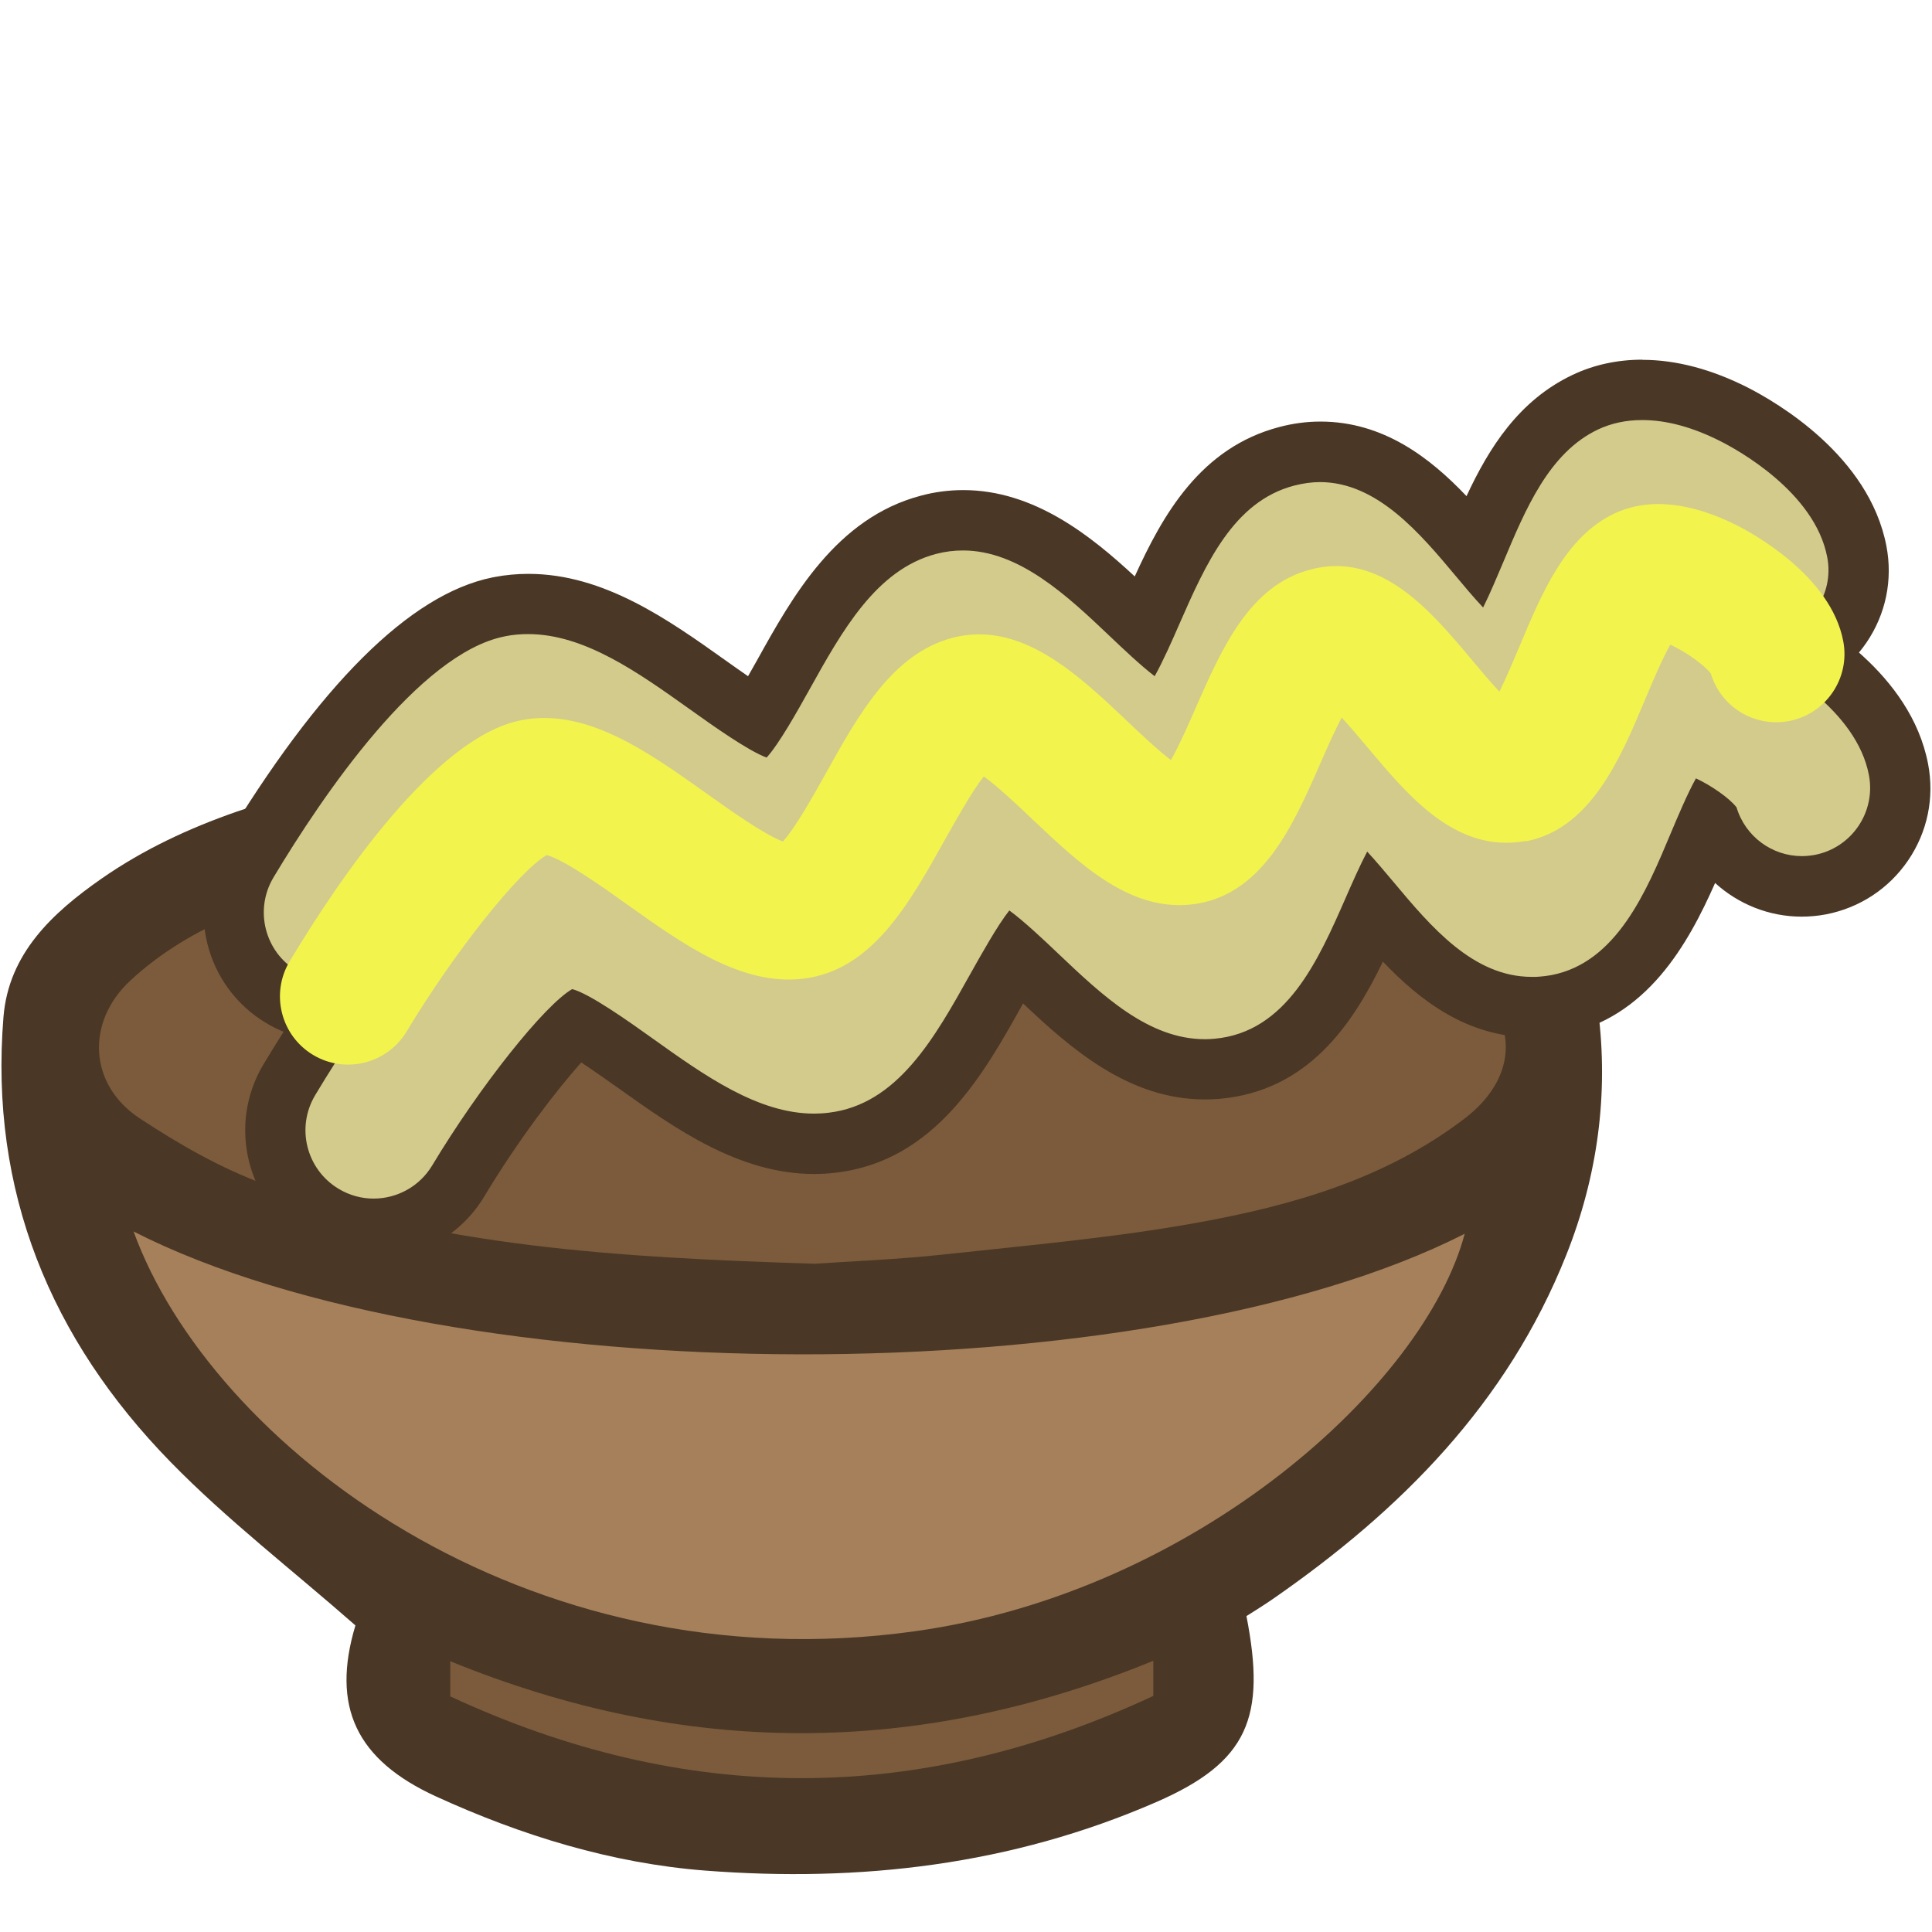
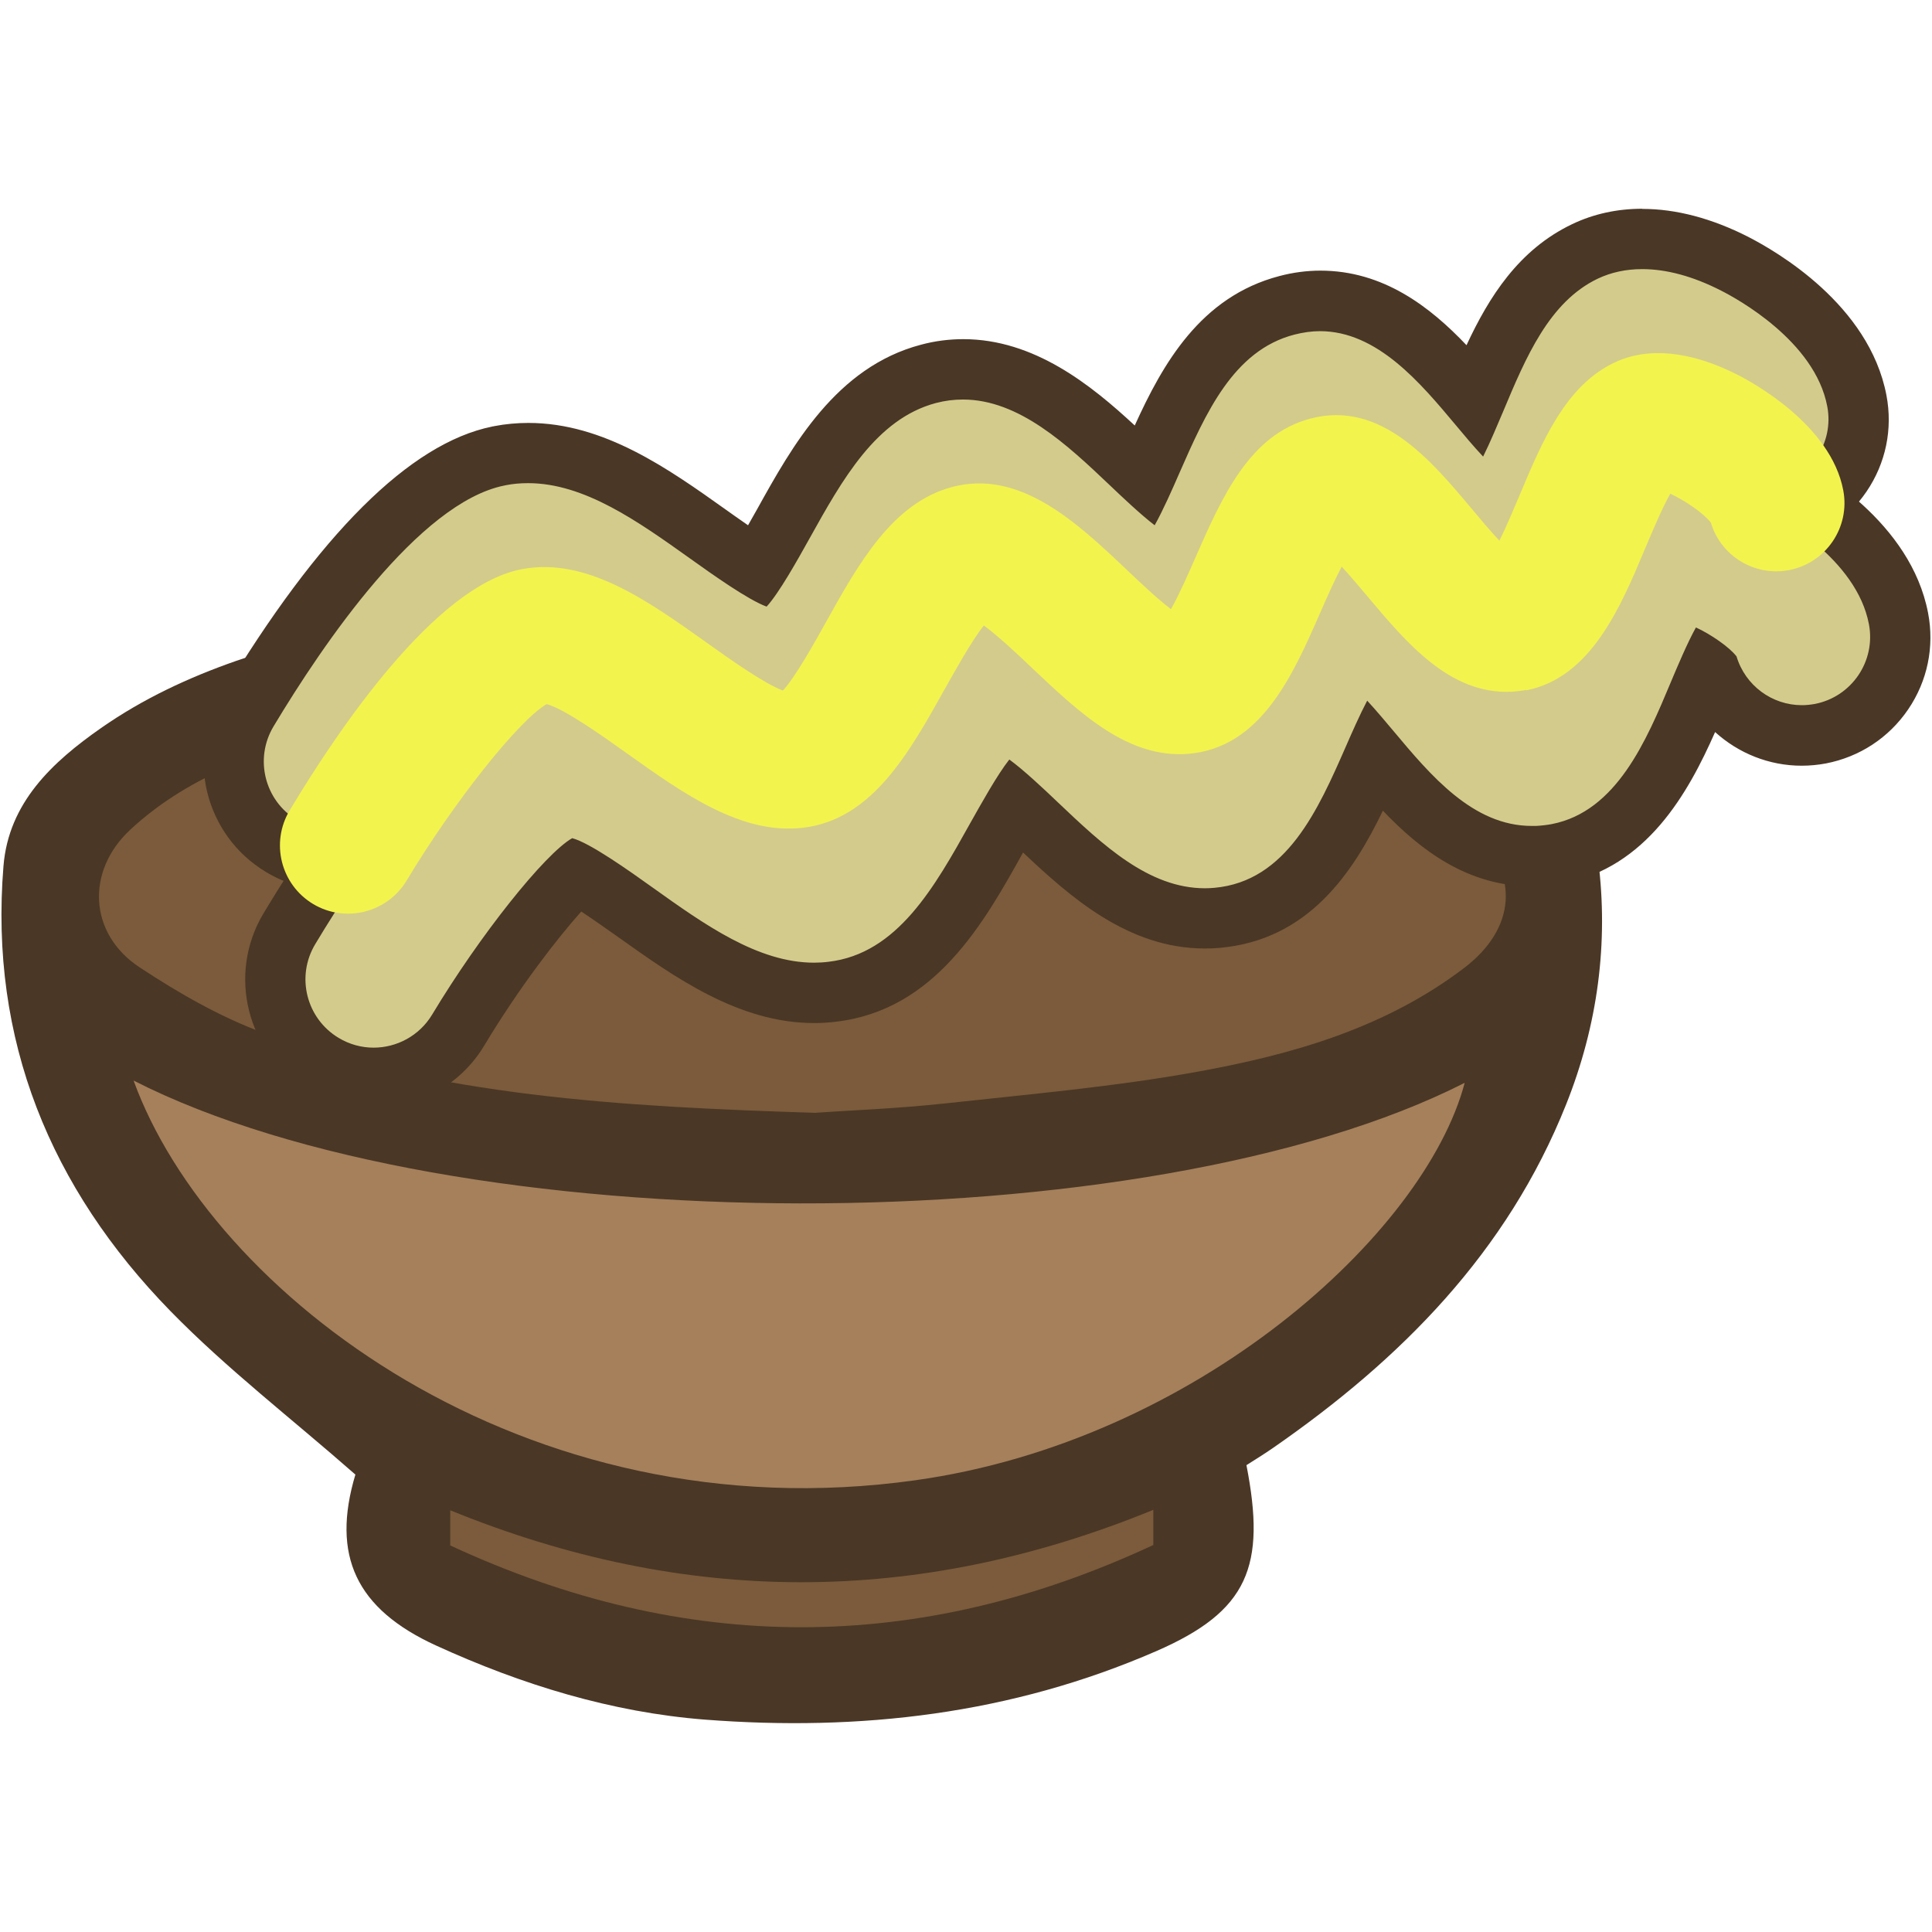
<svg xmlns="http://www.w3.org/2000/svg" id="fill_pasta" viewBox="0 0 128 128">
  <g>
-     <path d="M23.55,107.69c-4.25-3.73-8.52-7.01-12.25-10.83C3.35,88.72-.71,78.91.23,67.38c.34-4.21,3.25-6.9,6.47-9.15,5.59-3.9,12.06-5.59,18.59-7.07,12.44-2.83,25.1-3.02,37.7-2.36,11.73.61,23.44,2.27,34.07,7.9,4.21,2.23,8.17,5.2,8.82,10.26.7,5.48-.02,10.95-2.12,16.21-3.91,9.81-10.95,16.89-19.42,22.76-.59.41-1.21.79-1.76,1.14,1.31,6.7.12,9.67-5.97,12.32-9.62,4.19-19.65,5.33-29.9,4.54-6.17-.48-12.14-2.31-17.82-4.91-5.29-2.42-6.96-5.95-5.34-11.34Z" style="fill: #4a3726; stroke-width: 0px;" />
-     <path d="M54.09,83.73c-13.11-.41-25.1-1.12-36.53-5.26-2.92-1.06-5.7-2.66-8.31-4.38-3.36-2.21-3.59-6.37-.61-9.13,4.09-3.79,9.27-5.41,14.52-6.71,8.21-2.02,16.56-2.98,25.04-3.16,12.28-.26,24.44.34,36.36,3.57,4.75,1.29,9.4,2.89,13.06,6.36,3.1,2.94,2.78,6.51-.59,9.09-5.23,3.99-11.38,5.75-17.67,6.89-5.51,1-11.12,1.49-16.7,2.1-3.21.35-6.44.47-8.58.62Z" style="fill: #7b5b3b; stroke-width: 0px;" />
-     <path d="M8.85,81.59c21.17,10.79,67.12,10.86,88.19.15-2.65,10.02-17.82,23.73-36.39,26.33-26,3.65-46.7-12.45-51.8-26.48Z" style="fill: #a5805b; stroke-width: 0px;" />
-     <path d="M76.41,110.03v2.33c-15.57,7.26-31.01,7.26-46.58.03v-2.33c15.55,6.34,30.92,6.38,46.58-.03Z" style="fill: #7b5b3b; stroke-width: 0px;" />
+     <path d="M23.54,97.69c-4.25-3.73-8.52-7.01-12.25-10.83C3.35,78.72-.71,68.91.23,57.38c.34-4.21,3.25-6.9,6.47-9.15,5.59-3.9,12.06-5.59,18.59-7.07,12.44-2.83,25.1-3.02,37.7-2.36,11.73.61,23.44,2.27,34.07,7.9,4.21,2.23,8.17,5.2,8.82,10.26.7,5.48-.02,10.95-2.12,16.21-3.91,9.81-10.95,16.89-19.42,22.76-.59.41-1.21.79-1.76,1.14,1.31,6.7.12,9.67-5.97,12.32-9.62,4.19-19.65,5.33-29.9,4.54-6.17-.48-12.14-2.31-17.82-4.91-5.29-2.42-6.96-5.95-5.34-11.34Z" style="fill: #4a3726; stroke-width: 0px;" />
+     <path d="M54.09,73.73c-13.11-.41-25.1-1.12-36.53-5.26-2.92-1.06-5.7-2.66-8.31-4.38-3.36-2.21-3.59-6.37-.61-9.13,4.09-3.79,9.27-5.41,14.52-6.71,8.21-2.02,16.56-2.98,25.04-3.16,12.28-.26,24.44.34,36.36,3.57,4.75,1.29,9.4,2.89,13.06,6.36,3.1,2.94,2.78,6.51-.59,9.09-5.23,3.99-11.38,5.75-17.67,6.89-5.51,1-11.12,1.49-16.7,2.1-3.21.35-6.44.47-8.58.62Z" style="fill: #7b5b3b; stroke-width: 0px;" />
+     <path d="M8.85,71.59c21.17,10.79,67.12,10.86,88.19.15-2.65,10.02-17.82,23.73-36.39,26.33-26,3.65-46.7-12.45-51.8-26.48Z" style="fill: #a5805b; stroke-width: 0px;" />
+     <path d="M76.41,100.03v2.33c-15.57,7.26-31.01,7.26-46.58.03v-2.33c15.55,6.34,30.92,6.38,46.58-.03Z" style="fill: #7b5b3b; stroke-width: 0px;" />
  </g>
  <g>
    <g>
-       <path d="M22.02,66.98c-1.18,0-2.34-.32-3.35-.93-3.08-1.85-4.08-5.86-2.23-8.94,4.22-7.02,10.52-15.65,16.59-16.89l.1-.02c.63-.12,1.26-.18,1.89-.18,4.37,0,8.2,2.73,11.9,5.37.8.57,2.18,1.56,3.3,2.25.61-.96,1.29-2.19,1.69-2.91,2.27-4.07,4.83-8.68,9.62-9.95.76-.2,1.53-.3,2.3-.3,4.54,0,8.19,3.46,11.12,6.24.27.26.59.56.92.87.16-.36.32-.71.45-1.01,1.86-4.24,3.98-9.04,8.96-10.35.73-.19,1.47-.29,2.21-.29,4.56,0,7.72,3.59,10.26,6.62,0,0,0-.02,0-.02,1.58-3.77,3.36-8.01,7.27-9.88,1.15-.55,2.43-.83,3.79-.83,1.92,0,3.97.55,6.11,1.63,1.65.84,7.13,3.96,8.1,9.08.33,1.71-.03,3.45-1.01,4.89-.98,1.44-2.46,2.42-4.17,2.74-.41.08-.82.12-1.23.12-2.69,0-5.12-1.7-6.08-4.18-.03-.03-.06-.05-.1-.08-.25.56-.47,1.11-.65,1.53-1.69,4.03-4.01,9.56-9.36,10.58-.43.08-.87.13-1.32.15-.13,0-.25,0-.38,0-4.64,0-7.83-3.6-10.4-6.65-.02.06-.05.11-.07.16-1.97,4.49-4.41,10.04-10.37,10.57-.27.02-.54.04-.81.04-4.54,0-8.03-3.31-11.11-6.23-.39-.37-.89-.85-1.41-1.32-.46.77-.92,1.59-1.26,2.2-2.5,4.48-5.33,9.56-10.91,10.21-.39.05-.79.07-1.2.07-4.35,0-8.16-2.71-11.84-5.34-.75-.54-2.7-1.92-3.9-2.61-1.67,1.55-5,5.68-7.85,10.42-1.17,1.95-3.32,3.16-5.59,3.16Z" style="fill: #d3cb8c; stroke-width: 0px;" />
-       <path d="M108.81,27.83c1.59,0,3.35.47,5.21,1.42,1.03.52,6.22,3.34,7.04,7.67.47,2.45-1.14,4.82-3.59,5.29-.29.05-.57.08-.85.08-1.98,0-3.75-1.3-4.33-3.23-.46-.61-1.71-1.47-2.69-1.92-.55.98-1.22,2.57-1.67,3.64-1.61,3.85-3.59,8.56-7.89,9.39-.33.06-.67.1-1.03.12-.1,0-.2,0-.29,0-3.89,0-6.69-3.34-9.16-6.29-.48-.57-1.14-1.36-1.74-2.01-.5.95-1.03,2.16-1.41,3.03-1.84,4.2-3.93,8.94-8.71,9.37-.21.02-.42.03-.63.03-3.74,0-6.79-2.89-9.74-5.69-.9-.86-2.27-2.15-3.22-2.84-.8,1.01-1.87,2.94-2.58,4.2-2.37,4.25-4.83,8.66-9.39,9.2-.32.04-.65.06-.97.06-3.71,0-7.25-2.52-10.68-4.97-1.58-1.13-4.17-2.97-5.34-3.28-1.82,1.04-6.12,6.43-9.28,11.69-.85,1.41-2.35,2.19-3.88,2.19-.79,0-1.59-.21-2.32-.65-2.14-1.29-2.83-4.06-1.55-6.2,3.28-5.47,9.63-14.81,15.28-15.96.03,0,.06-.01.09-.02.5-.1,1-.14,1.5-.14,3.73,0,7.29,2.54,10.74,5,1.47,1.05,3.83,2.73,5.06,3.18.82-.89,2.06-3.11,2.84-4.51,2.17-3.9,4.42-7.93,8.38-8.98.61-.16,1.2-.23,1.79-.23,3.71,0,6.9,2.99,9.74,5.69.82.78,2.03,1.93,2.96,2.64.55-.98,1.19-2.43,1.62-3.42,1.76-4.01,3.59-8.16,7.63-9.21.59-.15,1.15-.23,1.7-.23,3.8,0,6.66,3.43,9.02,6.25.49.59,1.17,1.4,1.79,2.06.47-.94.96-2.13,1.32-2.97,1.5-3.58,3.05-7.28,6.28-8.82.89-.42,1.87-.63,2.93-.63M108.81,23.83c-1.66,0-3.23.34-4.65,1.02-3.54,1.69-5.51,4.82-7,8.02-2.42-2.55-5.52-4.94-9.68-4.94-.9,0-1.82.12-2.72.36-5.23,1.37-7.73,5.83-9.58,9.9-2.89-2.68-6.66-5.72-11.36-5.72-.94,0-1.89.12-2.81.37-5.61,1.48-8.52,6.7-10.85,10.9-.13.24-.35.62-.6,1.06-.61-.42-1.17-.82-1.48-1.04-3.78-2.69-8.06-5.74-13.07-5.74-.76,0-1.52.07-2.25.21l-.09.02h-.03s-.03.01-.03.01c-5.45,1.11-11.47,7.11-17.91,17.82-2.42,4.03-1.11,9.27,2.92,11.69,1.32.8,2.84,1.22,4.38,1.22,2.98,0,5.78-1.58,7.31-4.13,2.32-3.86,4.84-7.11,6.44-8.9.94.62,1.95,1.35,2.43,1.68,3.76,2.68,8.01,5.71,13,5.71.48,0,.97-.03,1.45-.09,6.57-.77,9.8-6.55,12.39-11.21,3.12,2.94,6.96,6.36,12.04,6.36.32,0,.65-.01.98-.04,5.86-.52,8.81-4.93,10.82-9.09,2.46,2.58,5.6,5.01,9.85,5.01.15,0,.31,0,.46,0,.55-.02,1.09-.09,1.61-.18,5.57-1.07,8.31-6.01,10.09-10.04,1.54,1.4,3.57,2.23,5.73,2.23.54,0,1.08-.05,1.61-.15,2.24-.43,4.17-1.7,5.45-3.58,1.28-1.88,1.75-4.15,1.32-6.39-1.15-6.01-7.31-9.54-9.16-10.49-2.42-1.23-4.78-1.85-7.01-1.85h0Z" style="fill: #4a3726; stroke-width: 0px;" />
+       <path d="M22.02,56.98c-1.18,0-2.34-.32-3.35-.93-3.08-1.85-4.08-5.86-2.23-8.94,4.22-7.02,10.52-15.65,16.59-16.89l.1-.02c.63-.12,1.26-.18,1.89-.18,4.37,0,8.2,2.73,11.9,5.37.8.57,2.18,1.56,3.3,2.25.61-.96,1.29-2.19,1.69-2.91,2.27-4.07,4.83-8.68,9.62-9.95.76-.2,1.53-.3,2.3-.3,4.54,0,8.19,3.46,11.12,6.24.27.26.59.56.92.87.16-.36.32-.71.45-1.01,1.86-4.24,3.98-9.04,8.96-10.35.73-.19,1.47-.29,2.21-.29,4.56,0,7.72,3.59,10.26,6.62,0,0,0-.02,0-.02,1.58-3.77,3.36-8.01,7.27-9.88,1.15-.55,2.43-.83,3.79-.83,1.92,0,3.97.55,6.11,1.63,1.65.84,7.13,3.96,8.1,9.08.33,1.71-.03,3.45-1.01,4.89-.98,1.44-2.46,2.42-4.17,2.74-.41.08-.82.12-1.23.12-2.69,0-5.12-1.7-6.08-4.18-.03-.03-.06-.05-.1-.08-.25.56-.47,1.11-.65,1.53-1.69,4.03-4.01,9.56-9.36,10.58-.43.08-.87.13-1.32.15-.13,0-.25,0-.38,0-4.64,0-7.83-3.6-10.4-6.65-.02.06-.05.11-.07.16-1.97,4.49-4.41,10.04-10.37,10.57-.27.02-.54.04-.81.04-4.54,0-8.03-3.31-11.11-6.23-.39-.37-.89-.85-1.41-1.32-.46.77-.92,1.59-1.26,2.2-2.5,4.48-5.33,9.56-10.91,10.21-.39.05-.79.07-1.2.07-4.35,0-8.16-2.71-11.84-5.34-.75-.54-2.7-1.92-3.9-2.61-1.67,1.55-5,5.68-7.85,10.42-1.17,1.95-3.32,3.16-5.59,3.16Z" style="fill: #d3cb8c; stroke-width: 0px;" />
+       <path d="M108.81,17.83c1.59,0,3.35.47,5.21,1.42,1.03.52,6.22,3.34,7.04,7.67.47,2.45-1.14,4.82-3.59,5.29-.29.05-.57.08-.85.08-1.98,0-3.75-1.3-4.33-3.23-.46-.61-1.71-1.47-2.69-1.92-.55.98-1.22,2.57-1.67,3.64-1.61,3.85-3.59,8.56-7.89,9.39-.33.06-.67.1-1.03.12-.1,0-.2,0-.29,0-3.89,0-6.69-3.34-9.16-6.29-.48-.57-1.14-1.36-1.74-2.01-.5.95-1.03,2.16-1.41,3.03-1.84,4.2-3.93,8.94-8.71,9.37-.21.02-.42.03-.63.03-3.74,0-6.79-2.89-9.74-5.69-.9-.86-2.27-2.15-3.22-2.84-.8,1.01-1.87,2.94-2.58,4.2-2.37,4.25-4.83,8.66-9.39,9.2-.32.04-.65.06-.97.06-3.71,0-7.25-2.52-10.68-4.97-1.58-1.13-4.17-2.97-5.34-3.28-1.82,1.04-6.12,6.43-9.28,11.69-.85,1.41-2.35,2.19-3.88,2.19-.79,0-1.59-.21-2.32-.65-2.14-1.29-2.83-4.06-1.55-6.2,3.28-5.47,9.63-14.81,15.28-15.96.03,0,.06-.01.09-.02.5-.1,1-.14,1.5-.14,3.73,0,7.29,2.54,10.74,5,1.47,1.05,3.83,2.73,5.06,3.18.82-.89,2.06-3.11,2.84-4.51,2.17-3.9,4.42-7.93,8.38-8.98.61-.16,1.2-.23,1.79-.23,3.71,0,6.9,2.99,9.74,5.69.82.78,2.03,1.93,2.96,2.64.55-.98,1.19-2.43,1.62-3.42,1.76-4.01,3.59-8.16,7.63-9.21.59-.15,1.15-.23,1.7-.23,3.8,0,6.66,3.43,9.02,6.25.49.59,1.17,1.4,1.79,2.06.47-.94.96-2.13,1.32-2.97,1.5-3.58,3.05-7.28,6.28-8.82.89-.42,1.87-.63,2.93-.63M108.81,13.83c-1.66,0-3.23.34-4.65,1.02-3.54,1.69-5.51,4.82-7,8.02-2.42-2.55-5.52-4.94-9.68-4.94-.9,0-1.82.12-2.72.36-5.23,1.37-7.73,5.83-9.58,9.9-2.89-2.68-6.66-5.72-11.36-5.72-.94,0-1.89.12-2.81.37-5.61,1.48-8.52,6.7-10.85,10.9-.13.24-.35.62-.6,1.06-.61-.42-1.17-.82-1.48-1.04-3.78-2.69-8.06-5.74-13.07-5.74-.76,0-1.52.07-2.25.21l-.09.02h-.03s-.03.01-.03.01c-5.45,1.11-11.47,7.11-17.91,17.82-2.42,4.03-1.11,9.27,2.92,11.69,1.32.8,2.84,1.22,4.38,1.22,2.98,0,5.78-1.58,7.31-4.13,2.32-3.86,4.84-7.11,6.44-8.9.94.62,1.95,1.35,2.43,1.68,3.76,2.68,8.01,5.71,13,5.71.48,0,.97-.03,1.45-.09,6.57-.77,9.8-6.55,12.39-11.21,3.12,2.94,6.96,6.36,12.04,6.36.32,0,.65-.01.98-.04,5.86-.52,8.81-4.93,10.82-9.09,2.46,2.58,5.6,5.01,9.85,5.01.15,0,.31,0,.46,0,.55-.02,1.09-.09,1.61-.18,5.57-1.07,8.31-6.01,10.09-10.04,1.54,1.4,3.57,2.23,5.73,2.23.54,0,1.08-.05,1.61-.15,2.24-.43,4.17-1.7,5.45-3.58,1.28-1.88,1.75-4.15,1.32-6.39-1.15-6.01-7.31-9.54-9.16-10.49-2.42-1.23-4.78-1.85-7.01-1.85h0Z" style="fill: #4a3726; stroke-width: 0px;" />
    </g>
    <g>
-       <path d="M24.78,81.41c-1.18,0-2.34-.32-3.35-.93-3.08-1.85-4.08-5.87-2.23-8.95,4.22-7.02,10.52-15.65,16.59-16.89l.11-.02c.62-.12,1.25-.18,1.88-.18,4.37,0,8.2,2.73,11.9,5.37.8.57,2.18,1.56,3.29,2.24.61-.97,1.29-2.19,1.7-2.91,2.27-4.06,4.83-8.67,9.62-9.94.76-.2,1.53-.3,2.3-.3,4.54,0,8.19,3.46,11.12,6.24.27.26.59.56.92.87.17-.37.32-.72.44-1.01,1.87-4.24,3.98-9.04,8.96-10.35.73-.19,1.48-.29,2.21-.29,4.56,0,7.72,3.59,10.26,6.62,0-.02.01-.03.02-.05,1.57-3.74,3.35-7.99,7.26-9.85,1.15-.55,2.43-.83,3.79-.83,1.92,0,3.97.55,6.11,1.63,1.65.84,7.13,3.96,8.1,9.08.67,3.53-1.65,6.95-5.18,7.63-.41.08-.82.12-1.23.12-2.69,0-5.13-1.7-6.08-4.18-.03-.03-.06-.05-.1-.08-.24.54-.47,1.09-.65,1.53-1.69,4.03-4.01,9.55-9.36,10.58-.42.08-.86.13-1.31.15-.13,0-.25,0-.38,0-4.65,0-7.83-3.6-10.4-6.65-.02.06-.05.11-.07.17-1.97,4.49-4.41,10.04-10.37,10.57-.27.02-.54.04-.81.04-4.54,0-8.03-3.31-11.11-6.24-.39-.37-.9-.85-1.41-1.32-.46.77-.92,1.59-1.26,2.2-2.5,4.49-5.33,9.56-10.91,10.21-.39.05-.79.07-1.2.07-4.35,0-8.16-2.71-11.84-5.34-.75-.54-2.7-1.92-3.9-2.61-1.66,1.55-4.99,5.68-7.85,10.42-1.17,1.95-3.32,3.16-5.59,3.16Z" style="fill: #d3cb8c; stroke-width: 0px;" />
-       <path d="M111.57,42.26c1.59,0,3.35.47,5.21,1.42,1.03.52,6.22,3.34,7.04,7.67.47,2.45-1.14,4.82-3.59,5.29-.29.05-.57.08-.85.08-1.98,0-3.75-1.3-4.33-3.23-.46-.61-1.71-1.47-2.69-1.92-.55.98-1.22,2.57-1.67,3.64-1.61,3.85-3.59,8.56-7.89,9.39-.33.06-.67.1-1.03.12-.1,0-.2,0-.29,0-3.89,0-6.69-3.34-9.16-6.29-.48-.57-1.14-1.36-1.74-2.01-.5.95-1.03,2.16-1.41,3.03-1.84,4.2-3.93,8.94-8.71,9.37-.21.02-.42.03-.63.03-3.74,0-6.79-2.89-9.74-5.69-.9-.86-2.27-2.15-3.22-2.84-.8,1.01-1.87,2.94-2.58,4.2-2.37,4.25-4.83,8.66-9.39,9.2-.32.04-.65.06-.97.06-3.71,0-7.25-2.52-10.68-4.97-1.58-1.13-4.17-2.97-5.34-3.28-1.82,1.04-6.12,6.43-9.28,11.69-.85,1.41-2.35,2.19-3.88,2.19-.79,0-1.59-.21-2.32-.65-2.14-1.29-2.83-4.06-1.55-6.2,3.28-5.47,9.63-14.81,15.28-15.96.03,0,.06-.01.09-.02.5-.1,1-.14,1.5-.14,3.73,0,7.29,2.54,10.74,5,1.47,1.05,3.83,2.73,5.06,3.18.82-.89,2.06-3.11,2.84-4.51,2.17-3.9,4.42-7.93,8.38-8.98.61-.16,1.2-.23,1.79-.23,3.71,0,6.9,2.99,9.74,5.69.82.78,2.03,1.93,2.96,2.64.55-.98,1.19-2.43,1.62-3.42,1.76-4.01,3.59-8.16,7.63-9.21.59-.15,1.15-.23,1.7-.23,3.8,0,6.66,3.43,9.02,6.25.49.59,1.17,1.4,1.79,2.06.47-.94.96-2.13,1.32-2.97,1.5-3.58,3.05-7.28,6.28-8.82.89-.42,1.87-.63,2.93-.63M111.57,38.26c-1.66,0-3.23.34-4.65,1.02-3.54,1.69-5.5,4.82-7,8.02-2.42-2.55-5.52-4.94-9.68-4.94-.9,0-1.82.12-2.72.36-5.23,1.37-7.73,5.83-9.58,9.9-2.89-2.68-6.66-5.72-11.36-5.72-.94,0-1.89.12-2.81.37-5.61,1.48-8.52,6.7-10.85,10.9-.13.24-.35.62-.6,1.06-.61-.42-1.17-.82-1.48-1.04-3.78-2.69-8.06-5.74-13.07-5.74-.76,0-1.52.07-2.25.21l-.09.02h-.03s-.03.01-.03.01c-5.45,1.11-11.47,7.11-17.91,17.82-2.42,4.03-1.11,9.27,2.92,11.69,1.32.8,2.84,1.22,4.38,1.22,2.98,0,5.78-1.58,7.31-4.13,2.32-3.86,4.84-7.11,6.44-8.9.94.62,1.95,1.35,2.43,1.68,3.76,2.68,8.01,5.71,13,5.71.48,0,.97-.03,1.45-.09,6.57-.77,9.8-6.55,12.39-11.21,3.12,2.94,6.96,6.36,12.04,6.36.32,0,.65-.01.98-.04,5.86-.52,8.81-4.93,10.82-9.09,2.46,2.58,5.6,5.01,9.85,5.01.15,0,.31,0,.46,0,.55-.02,1.09-.09,1.61-.18,5.57-1.07,8.31-6.01,10.09-10.04,1.54,1.4,3.57,2.23,5.73,2.23.54,0,1.08-.05,1.61-.15,2.23-.43,4.17-1.7,5.45-3.58,1.28-1.88,1.75-4.15,1.32-6.39-1.15-6.01-7.31-9.54-9.16-10.49-2.42-1.23-4.78-1.85-7.01-1.85h0Z" style="fill: #4a3726; stroke-width: 0px;" />
+       <path d="M24.78,71.41c-1.18,0-2.34-.32-3.35-.93-3.08-1.85-4.08-5.87-2.23-8.95,4.22-7.02,10.52-15.65,16.59-16.89l.11-.02c.62-.12,1.25-.18,1.88-.18,4.37,0,8.2,2.73,11.9,5.37.8.57,2.18,1.56,3.29,2.24.61-.97,1.29-2.19,1.7-2.91,2.27-4.06,4.83-8.67,9.62-9.94.76-.2,1.53-.3,2.3-.3,4.54,0,8.19,3.46,11.12,6.24.27.26.59.56.92.87.17-.37.32-.72.44-1.01,1.87-4.24,3.98-9.04,8.96-10.35.73-.19,1.48-.29,2.21-.29,4.56,0,7.72,3.59,10.26,6.62,0-.02.01-.03.02-.05,1.57-3.74,3.35-7.99,7.26-9.85,1.15-.55,2.43-.83,3.79-.83,1.92,0,3.97.55,6.11,1.63,1.65.84,7.13,3.96,8.1,9.08.67,3.53-1.65,6.95-5.18,7.63-.41.08-.82.12-1.23.12-2.69,0-5.13-1.7-6.08-4.18-.03-.03-.06-.05-.1-.08-.24.54-.47,1.09-.65,1.53-1.69,4.03-4.01,9.55-9.36,10.58-.42.08-.86.13-1.31.15-.13,0-.25,0-.38,0-4.65,0-7.83-3.6-10.4-6.65-.02.06-.05.11-.07.17-1.97,4.49-4.41,10.04-10.37,10.57-.27.02-.54.04-.81.04-4.54,0-8.03-3.31-11.11-6.24-.39-.37-.9-.85-1.41-1.32-.46.77-.92,1.59-1.26,2.2-2.5,4.49-5.33,9.56-10.91,10.21-.39.05-.79.07-1.2.07-4.35,0-8.16-2.71-11.84-5.34-.75-.54-2.7-1.92-3.9-2.61-1.66,1.55-4.99,5.68-7.85,10.42-1.17,1.95-3.32,3.16-5.59,3.16Z" style="fill: #d3cb8c; stroke-width: 0px;" />
+       <path d="M111.57,32.26c1.59,0,3.35.47,5.21,1.42,1.03.52,6.22,3.34,7.04,7.67.47,2.45-1.14,4.82-3.59,5.29-.29.05-.57.08-.85.08-1.98,0-3.75-1.3-4.33-3.23-.46-.61-1.71-1.47-2.69-1.92-.55.98-1.22,2.57-1.67,3.64-1.61,3.85-3.59,8.56-7.89,9.39-.33.06-.67.1-1.03.12-.1,0-.2,0-.29,0-3.89,0-6.69-3.34-9.16-6.29-.48-.57-1.14-1.36-1.74-2.01-.5.95-1.03,2.16-1.41,3.03-1.84,4.2-3.93,8.94-8.71,9.37-.21.02-.42.03-.63.03-3.74,0-6.79-2.89-9.74-5.69-.9-.86-2.27-2.15-3.22-2.84-.8,1.01-1.87,2.94-2.58,4.2-2.37,4.25-4.83,8.66-9.39,9.2-.32.04-.65.06-.97.06-3.71,0-7.25-2.52-10.68-4.97-1.58-1.13-4.17-2.97-5.34-3.28-1.82,1.04-6.12,6.43-9.28,11.69-.85,1.41-2.35,2.19-3.88,2.19-.79,0-1.59-.21-2.32-.65-2.14-1.29-2.83-4.06-1.55-6.2,3.28-5.47,9.63-14.81,15.28-15.96.03,0,.06-.01.09-.02.5-.1,1-.14,1.5-.14,3.73,0,7.29,2.54,10.74,5,1.47,1.05,3.83,2.73,5.06,3.18.82-.89,2.06-3.11,2.84-4.51,2.17-3.9,4.42-7.93,8.38-8.98.61-.16,1.2-.23,1.79-.23,3.71,0,6.9,2.99,9.74,5.69.82.78,2.03,1.93,2.96,2.64.55-.98,1.19-2.43,1.62-3.42,1.76-4.01,3.59-8.16,7.63-9.21.59-.15,1.15-.23,1.7-.23,3.8,0,6.66,3.43,9.02,6.25.49.59,1.17,1.4,1.79,2.06.47-.94.96-2.13,1.32-2.97,1.5-3.58,3.05-7.28,6.28-8.82.89-.42,1.87-.63,2.93-.63M111.57,28.26c-1.66,0-3.23.34-4.65,1.02-3.54,1.69-5.5,4.82-7,8.02-2.42-2.55-5.52-4.94-9.68-4.94-.9,0-1.82.12-2.72.36-5.23,1.37-7.73,5.83-9.58,9.9-2.89-2.68-6.66-5.72-11.36-5.72-.94,0-1.89.12-2.81.37-5.61,1.48-8.52,6.7-10.85,10.9-.13.24-.35.62-.6,1.06-.61-.42-1.17-.82-1.48-1.04-3.78-2.69-8.06-5.74-13.07-5.74-.76,0-1.52.07-2.25.21l-.09.02h-.03s-.03.01-.03.01c-5.45,1.11-11.47,7.11-17.91,17.82-2.42,4.03-1.11,9.27,2.92,11.69,1.32.8,2.84,1.22,4.38,1.22,2.98,0,5.78-1.58,7.31-4.13,2.32-3.86,4.84-7.11,6.44-8.9.94.62,1.95,1.35,2.43,1.68,3.76,2.68,8.01,5.71,13,5.71.48,0,.97-.03,1.45-.09,6.57-.77,9.8-6.55,12.39-11.21,3.12,2.94,6.96,6.36,12.04,6.36.32,0,.65-.01.98-.04,5.86-.52,8.81-4.93,10.82-9.09,2.46,2.58,5.6,5.01,9.85,5.01.15,0,.31,0,.46,0,.55-.02,1.09-.09,1.61-.18,5.57-1.07,8.31-6.01,10.09-10.04,1.54,1.4,3.57,2.23,5.73,2.23.54,0,1.08-.05,1.61-.15,2.23-.43,4.17-1.7,5.45-3.58,1.28-1.88,1.75-4.15,1.32-6.39-1.15-6.01-7.31-9.54-9.16-10.49-2.42-1.23-4.78-1.85-7.01-1.85h0Z" style="fill: #4a3726; stroke-width: 0px;" />
    </g>
-     <path d="M101.12,55.71c-.33.06-.67.1-1.03.12-4.05.17-6.92-3.26-9.46-6.28-.48-.57-1.14-1.36-1.74-2.01-.5.95-1.03,2.16-1.41,3.03-1.84,4.2-3.93,8.94-8.71,9.37-4.03.35-7.25-2.71-10.37-5.66-.9-.86-2.27-2.15-3.22-2.84-.8,1.01-1.87,2.94-2.58,4.2-2.37,4.25-4.83,8.66-9.39,9.2-4.07.49-7.92-2.25-11.65-4.91-1.58-1.13-4.17-2.97-5.34-3.28-1.82,1.04-6.12,6.43-9.28,11.69-1.29,2.14-4.07,2.83-6.2,1.55-2.14-1.29-2.83-4.06-1.55-6.2,3.28-5.47,9.63-14.81,15.28-15.96l.09-.02c4.28-.82,8.33,2.07,12.25,4.86,1.47,1.05,3.83,2.73,5.06,3.18.82-.89,2.06-3.11,2.84-4.51,2.17-3.9,4.42-7.93,8.38-8.98,4.48-1.18,8.24,2.34,11.53,5.46.82.78,2.03,1.93,2.96,2.64.55-.98,1.19-2.43,1.62-3.42,1.76-4.01,3.59-8.16,7.63-9.21,4.67-1.23,8.01,2.8,10.72,6.03.49.59,1.17,1.4,1.79,2.06.47-.94.96-2.13,1.32-2.97,1.5-3.58,3.05-7.28,6.28-8.82,2.22-1.06,5.03-.79,8.14.78,1.03.52,6.22,3.34,7.04,7.67.47,2.45-1.14,4.82-3.59,5.29-2.3.44-4.53-.95-5.18-3.14-.46-.61-1.71-1.47-2.69-1.92-.55.98-1.22,2.57-1.67,3.64-1.61,3.85-3.59,8.56-7.89,9.39ZM100.61,46.95h0ZM36.03,56.6h0Z" style="fill: #f3f34e; stroke-width: 0px;" />
+     <path d="M101.12,45.71c-.33.06-.67.1-1.03.12-4.05.17-6.92-3.26-9.46-6.28-.48-.57-1.14-1.36-1.74-2.01-.5.95-1.03,2.16-1.41,3.03-1.84,4.2-3.93,8.94-8.71,9.37-4.03.35-7.25-2.71-10.37-5.66-.9-.86-2.27-2.15-3.22-2.84-.8,1.01-1.87,2.94-2.58,4.2-2.37,4.25-4.83,8.66-9.39,9.2-4.07.49-7.92-2.25-11.65-4.91-1.58-1.13-4.17-2.97-5.34-3.28-1.82,1.04-6.12,6.43-9.28,11.69-1.29,2.14-4.07,2.83-6.2,1.55-2.14-1.29-2.83-4.06-1.55-6.2,3.28-5.47,9.63-14.81,15.28-15.96l.09-.02c4.28-.82,8.33,2.07,12.25,4.86,1.47,1.05,3.83,2.73,5.06,3.18.82-.89,2.06-3.11,2.84-4.51,2.17-3.9,4.42-7.93,8.38-8.98,4.48-1.18,8.24,2.34,11.53,5.46.82.78,2.03,1.93,2.96,2.64.55-.98,1.19-2.43,1.62-3.42,1.76-4.01,3.59-8.16,7.63-9.21,4.67-1.23,8.01,2.8,10.72,6.03.49.59,1.17,1.4,1.79,2.06.47-.94.96-2.13,1.32-2.97,1.5-3.58,3.05-7.28,6.28-8.82,2.22-1.06,5.03-.79,8.14.78,1.03.52,6.22,3.34,7.04,7.67.47,2.45-1.14,4.82-3.59,5.29-2.3.44-4.53-.95-5.18-3.14-.46-.61-1.71-1.47-2.69-1.92-.55.98-1.22,2.57-1.67,3.64-1.61,3.85-3.59,8.56-7.89,9.39ZM100.61,36.95h0ZM36.03,46.6h0Z" style="fill: #f3f34e; stroke-width: 0px;" />
  </g>
</svg>
